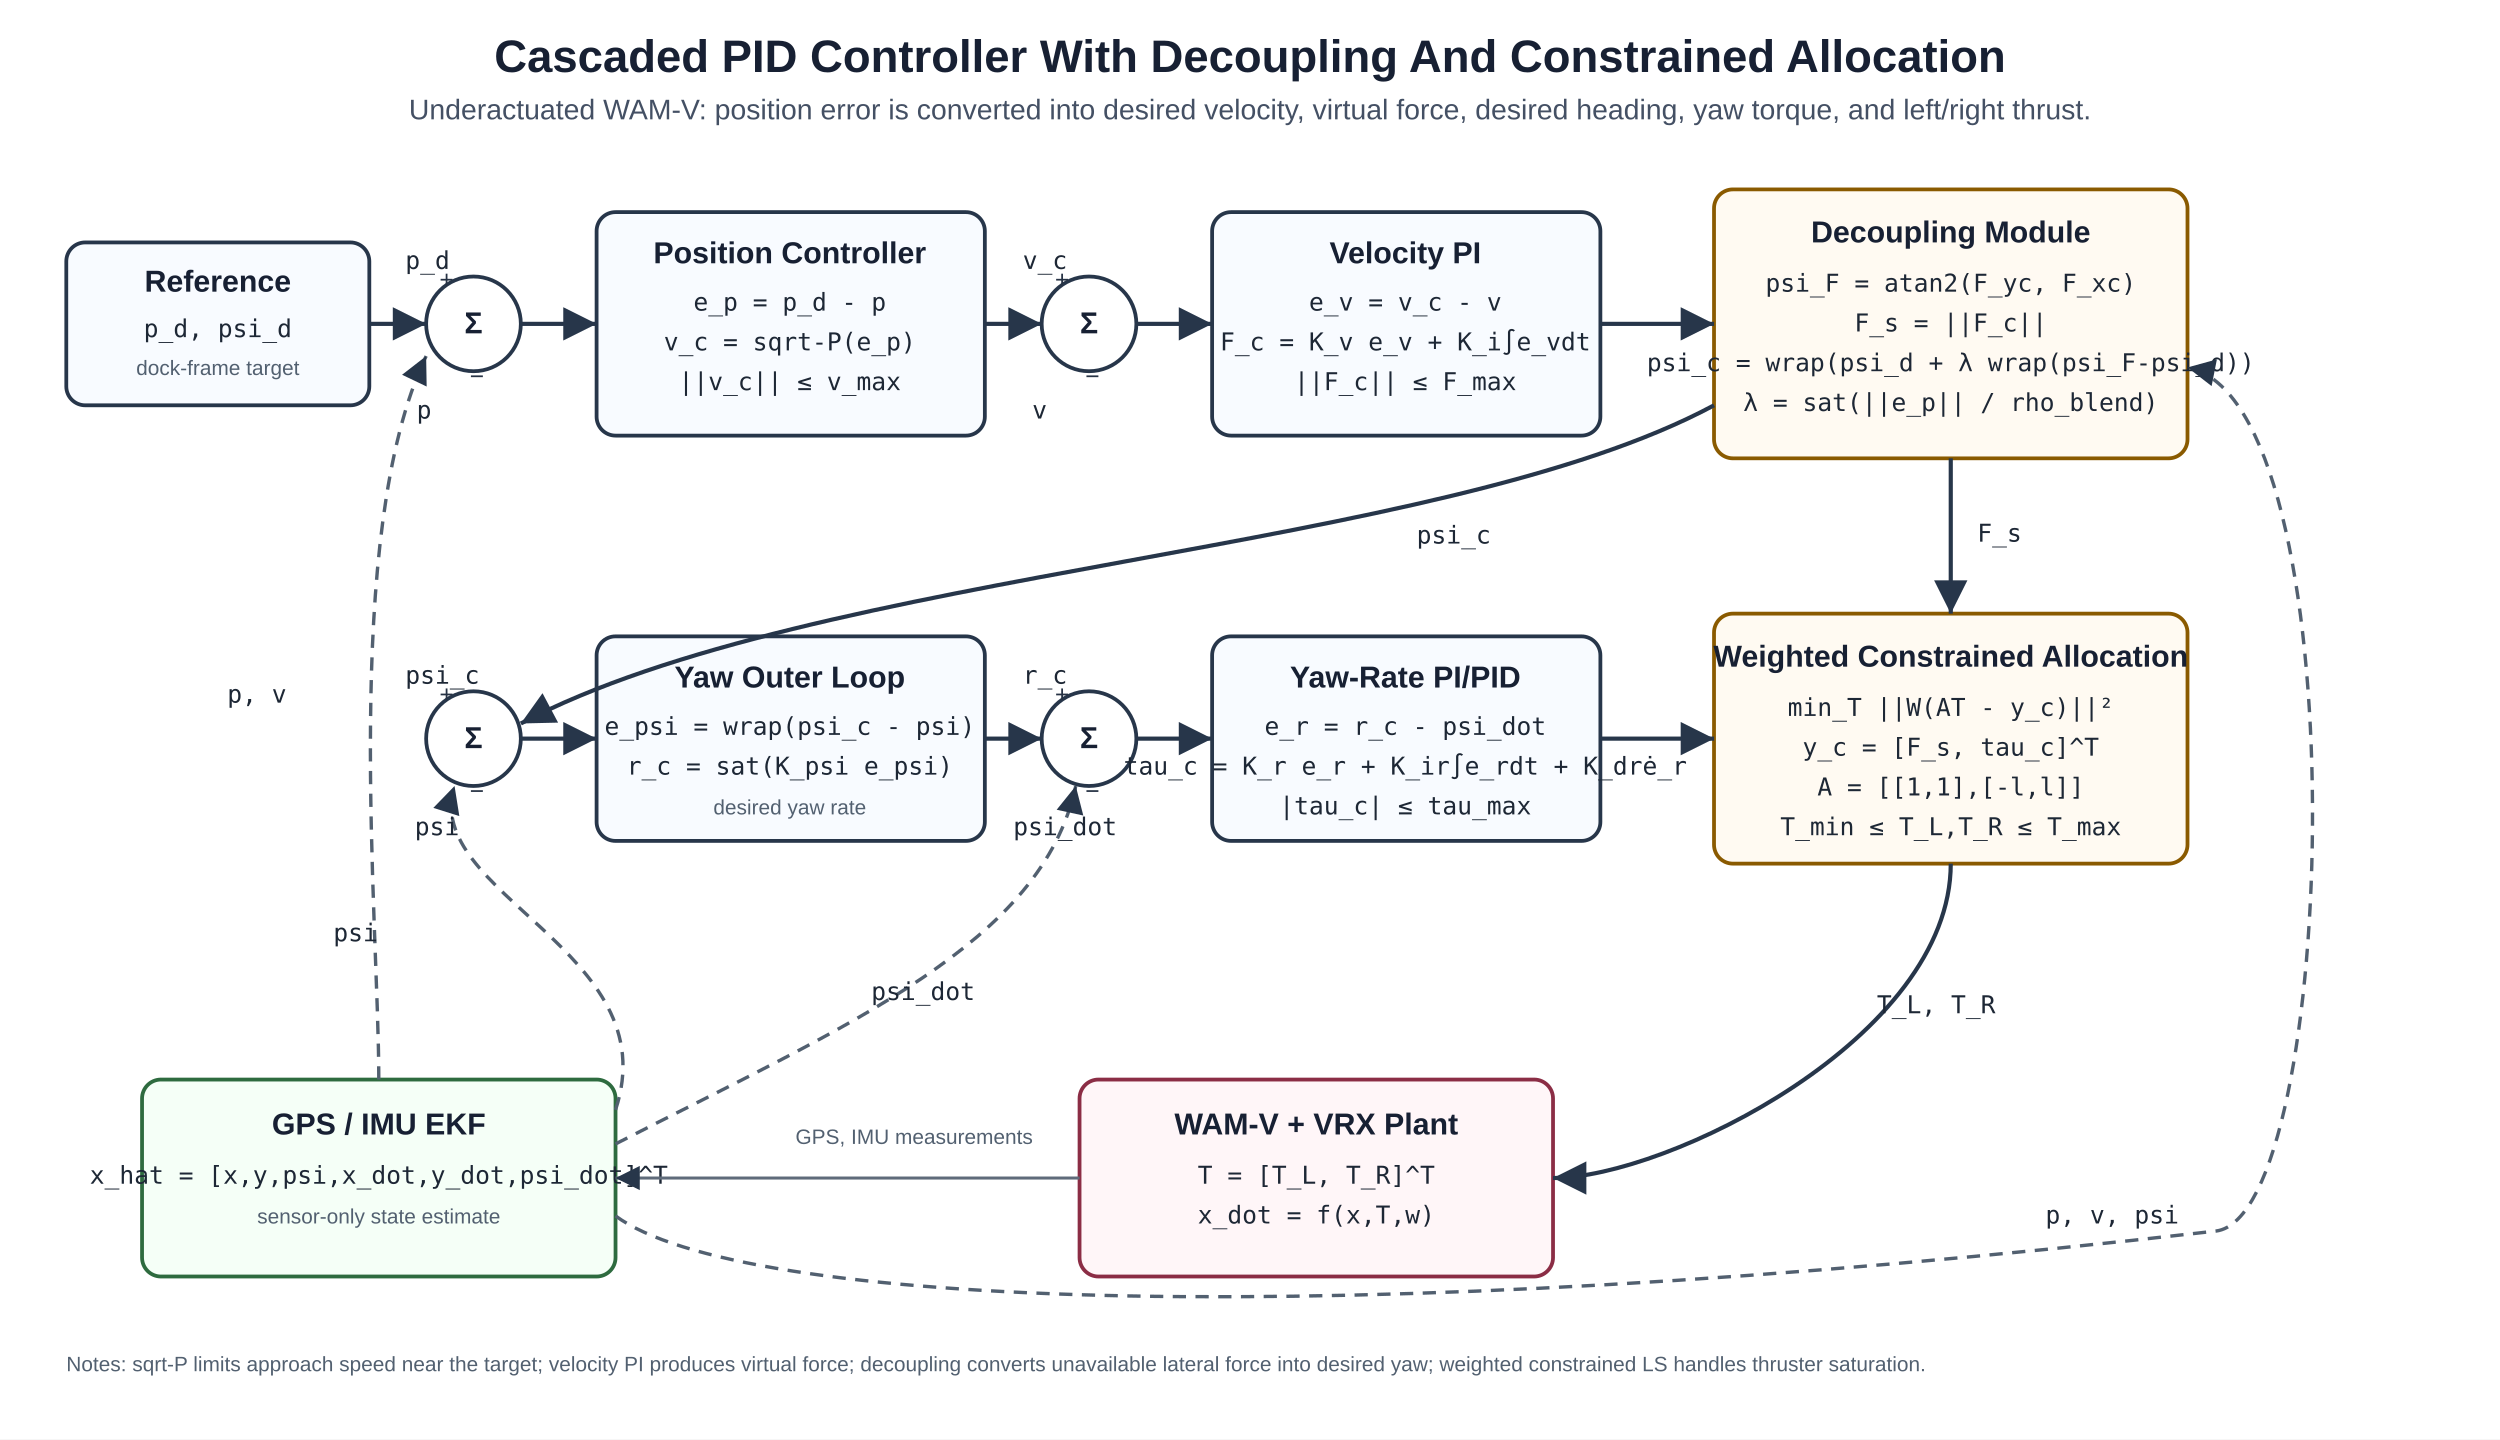
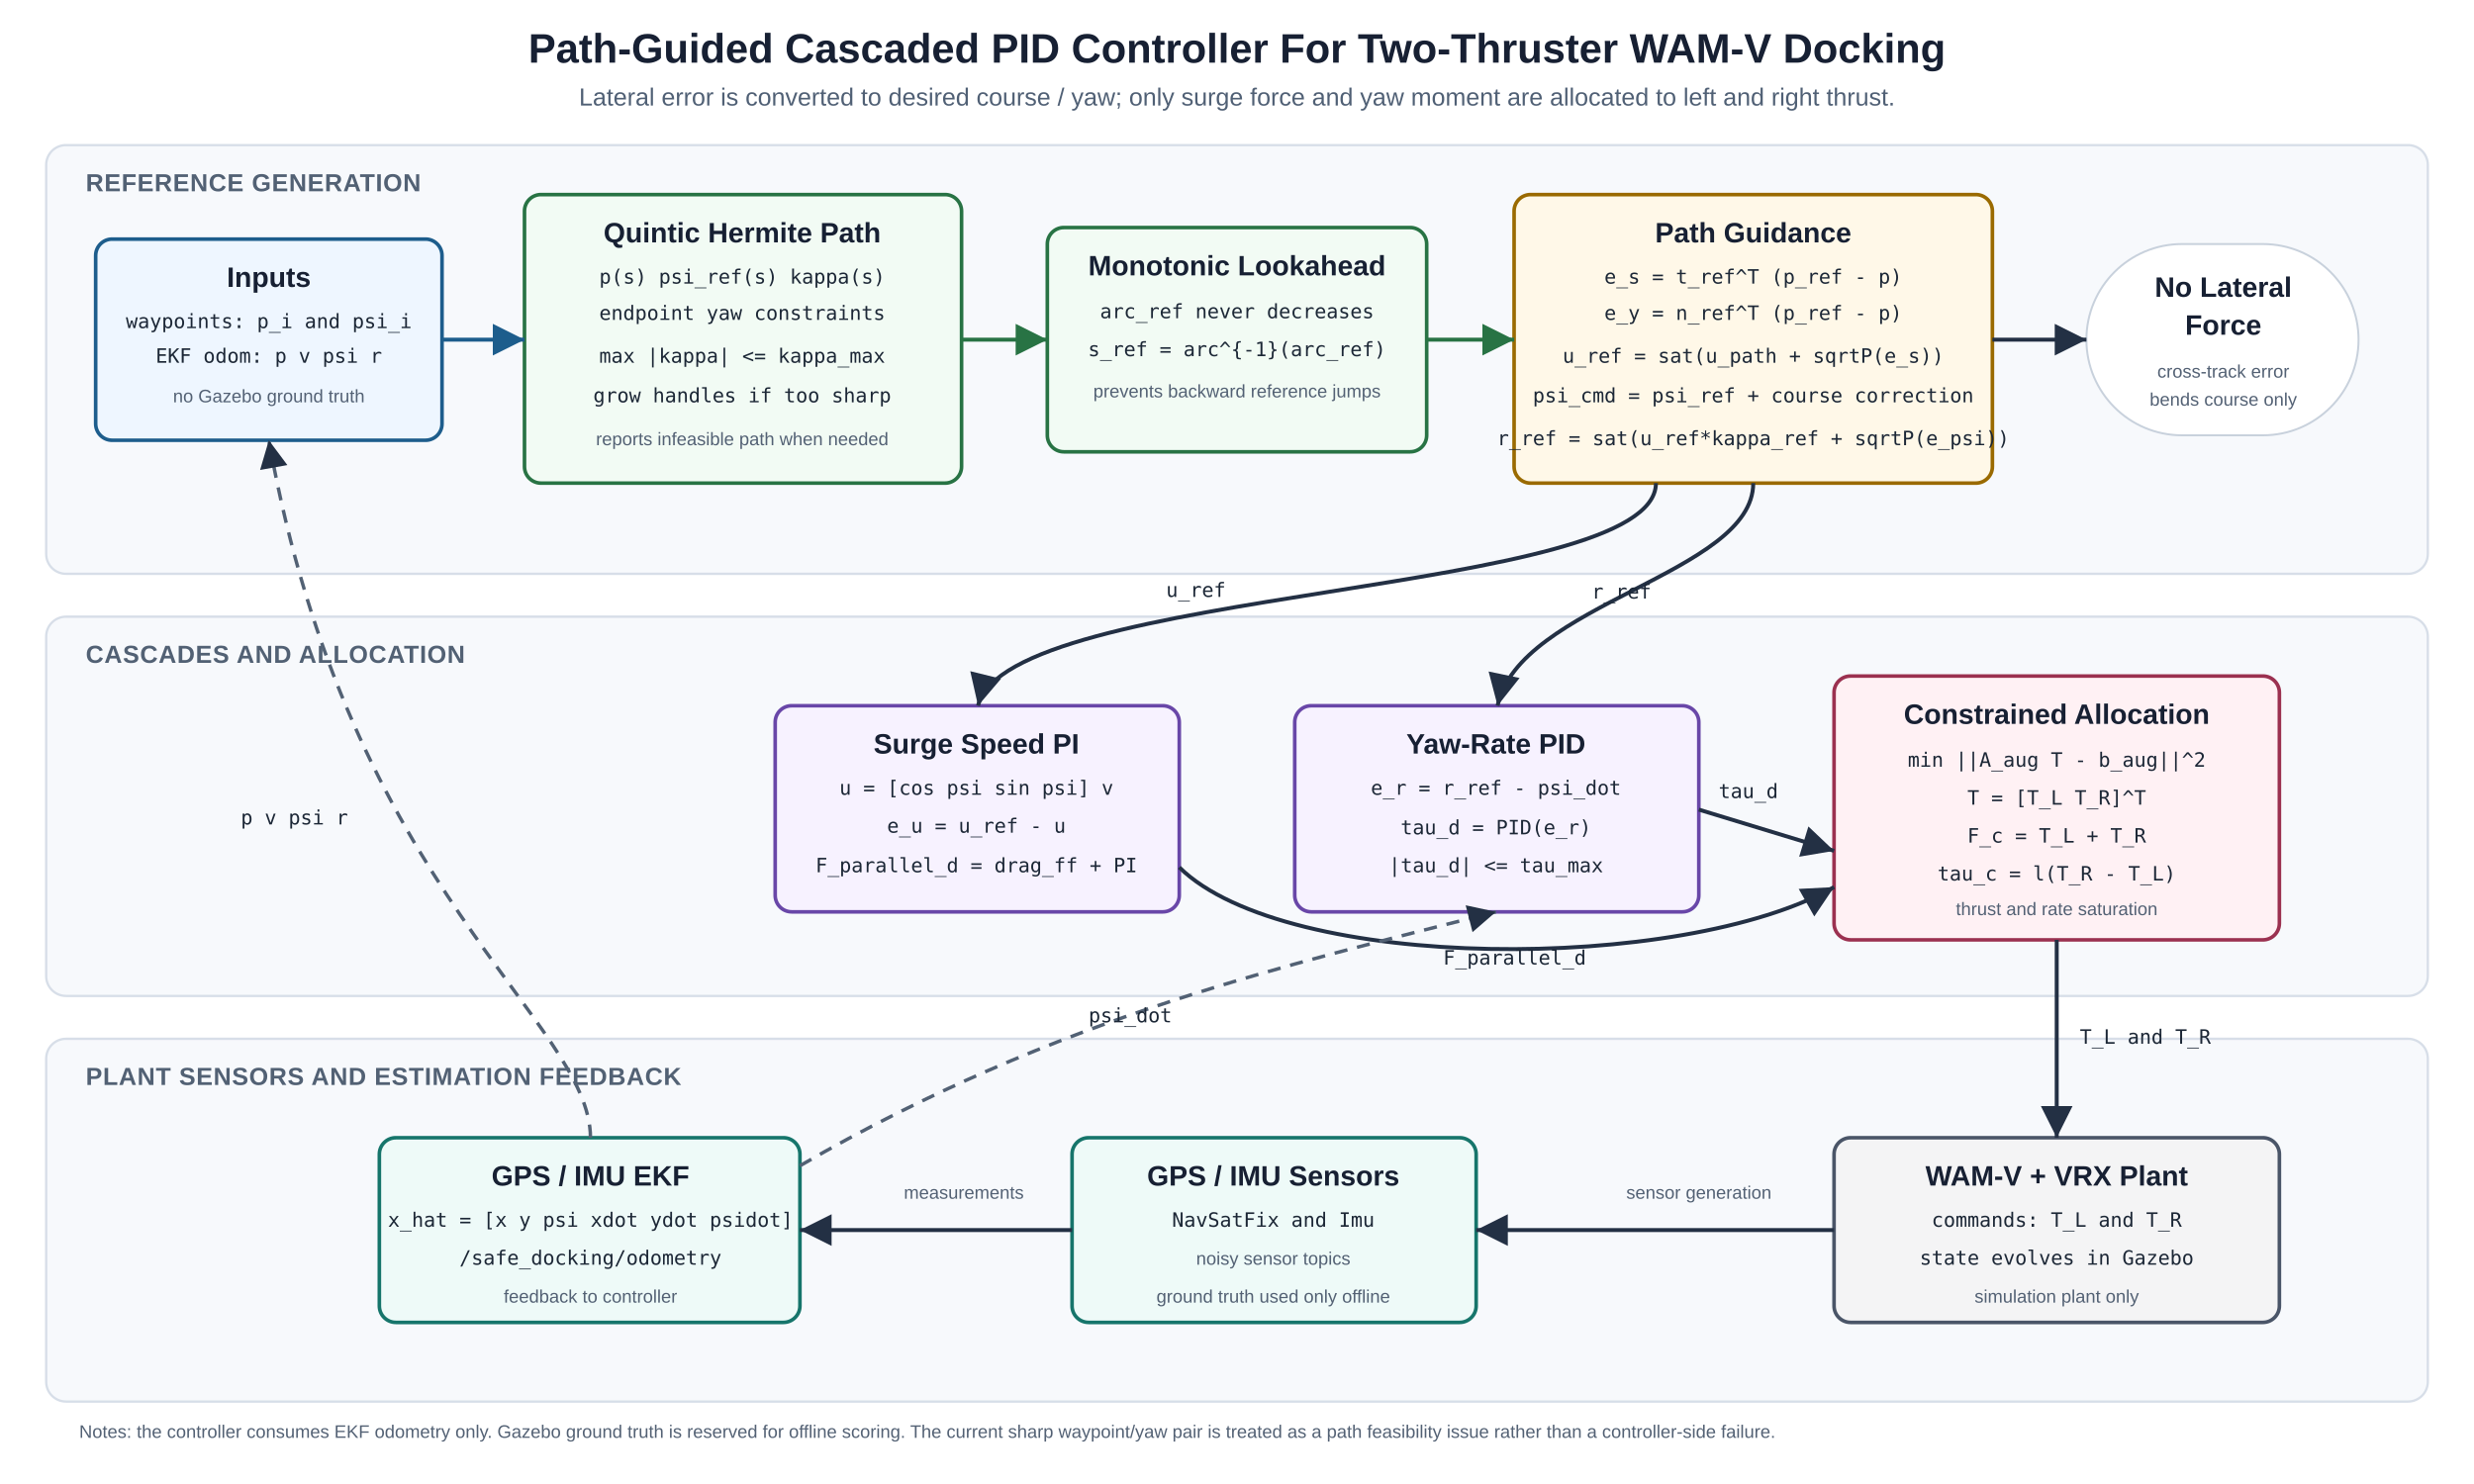
- <svg xmlns="http://www.w3.org/2000/svg" width="1320" height="760" viewBox="0 0 1320 760" role="img" aria-labelledby="title desc">
+ <svg xmlns="http://www.w3.org/2000/svg" width="1500" height="900" viewBox="0 0 1500 900" role="img" aria-labelledby="title desc">
  <defs>
    <marker id="arrow" markerWidth="12" markerHeight="12" refX="10" refY="6" orient="auto" markerUnits="strokeWidth">
-       <path d="M2,2 L10,6 L2,10 Z" fill="#27364a" />
+       <path d="M2,2 L10,6 L2,10 Z" fill="#233044" />
+     </marker>
+     <marker id="arrow-blue" markerWidth="12" markerHeight="12" refX="10" refY="6" orient="auto" markerUnits="strokeWidth">
+       <path d="M2,2 L10,6 L2,10 Z" fill="#1d5d8c" />
+     </marker>
+     <marker id="arrow-green" markerWidth="12" markerHeight="12" refX="10" refY="6" orient="auto" markerUnits="strokeWidth">
+       <path d="M2,2 L10,6 L2,10 Z" fill="#287344" />
    </marker>
    <style>
-       .box { fill: #f8fbff; stroke: #27364a; stroke-width: 2; rx: 10; }
-       .box2 { fill: #fffaf2; stroke: #8a5a00; stroke-width: 2; rx: 10; }
-       .box3 { fill: #f5fff7; stroke: #2e6b3f; stroke-width: 2; rx: 10; }
-       .plant { fill: #fff6f8; stroke: #8b2d45; stroke-width: 2; rx: 10; }
-       .sum { fill: #ffffff; stroke: #27364a; stroke-width: 2; }
-       .arrow { stroke: #27364a; stroke-width: 2.2; fill: none; marker-end: url(#arrow); }
-       .thin { stroke: #5f6b7a; stroke-width: 1.6; fill: none; marker-end: url(#arrow); }
-       .feedback { stroke: #526070; stroke-width: 1.8; stroke-dasharray: 7 5; fill: none; marker-end: url(#arrow); }
-       .title { font-family: Arial, Helvetica, sans-serif; font-size: 24px; font-weight: 700; fill: #172033; }
-       .subtitle { font-family: Arial, Helvetica, sans-serif; font-size: 15px; fill: #445064; }
-       .label { font-family: Arial, Helvetica, sans-serif; font-size: 16px; font-weight: 700; fill: #172033; }
-       .small { font-family: Arial, Helvetica, sans-serif; font-size: 13px; fill: #263244; }
-       .math { font-family: "DejaVu Sans Mono", Consolas, monospace; font-size: 13px; fill: #1d2735; }
-       .tiny { font-family: Arial, Helvetica, sans-serif; font-size: 11px; fill: #526070; }
+       .bg { fill: #ffffff; }
+       .lane { fill: #f7f9fc; stroke: #d7dee8; stroke-width: 1.4; }
+       .input { fill: #eef6ff; stroke: #1d5d8c; stroke-width: 2.2; }
+       .path { fill: #f2fbf4; stroke: #287344; stroke-width: 2.2; }
+       .guidance { fill: #fff8e8; stroke: #9a6a00; stroke-width: 2.2; }
+       .loop { fill: #f7f2ff; stroke: #6947a8; stroke-width: 2.2; }
+       .alloc { fill: #fff1f4; stroke: #9b3150; stroke-width: 2.2; }
+       .plant { fill: #f4f4f5; stroke: #4a5568; stroke-width: 2.2; }
+       .sensor { fill: #eefaf8; stroke: #16756b; stroke-width: 2.2; }
+       .arrow { stroke: #233044; stroke-width: 2.4; fill: none; marker-end: url(#arrow); }
+       .arrowBlue { stroke: #1d5d8c; stroke-width: 2.4; fill: none; marker-end: url(#arrow-blue); }
+       .arrowGreen { stroke: #287344; stroke-width: 2.4; fill: none; marker-end: url(#arrow-green); }
+       .feedback { stroke: #526174; stroke-width: 2.1; stroke-dasharray: 8 6; fill: none; marker-end: url(#arrow); }
+       .title { font-family: Arial; font-size: 25px; font-weight: 700; fill: #172033; }
+       .subtitle { font-family: Arial; font-size: 15px; fill: #506075; }
+       .laneTitle { font-family: Arial; font-size: 15px; font-weight: 700; fill: #526174; letter-spacing: 0.4px; }
+       .label { font-family: Arial; font-size: 17px; font-weight: 700; fill: #172033; }
+       .small { font-family: Arial; font-size: 13px; fill: #263244; }
+       .tiny { font-family: Arial; font-size: 11px; fill: #536174; }
+       .math { font-family: monospace; font-size: 12px; fill: #1c2736; }
+       .pill { fill: #ffffff; stroke: #c8d1dc; stroke-width: 1.2; }
    </style>
  </defs>
-   <rect x="0" y="0" width="1320" height="760" fill="#ffffff" />
-   <text x="660" y="38" text-anchor="middle" class="title">Cascaded PID Controller With Decoupling And Constrained Allocation</text>
-   <text x="660" y="63" text-anchor="middle" class="subtitle">Underactuated WAM-V: position error is converted into desired velocity, virtual force, desired heading, yaw torque, and left/right thrust.</text>
-   <rect class="box" x="35" y="128" width="160" height="86" />
-   <text x="115" y="154" text-anchor="middle" class="label">Reference</text>
-   <text x="115" y="178" text-anchor="middle" class="math">p_d, psi_d</text>
-   <text x="115" y="198" text-anchor="middle" class="tiny">dock-frame target</text>
-   <circle class="sum" cx="250" cy="171" r="25" />
-   <text x="250" y="176" text-anchor="middle" class="label">Σ</text>
-   <text x="232" y="152" class="small">+</text>
-   <text x="248" y="203" class="small">−</text>
-   <rect class="box" x="315" y="112" width="205" height="118" />
-   <text x="417" y="139" text-anchor="middle" class="label">Position Controller</text>
-   <text x="417" y="164" text-anchor="middle" class="math">e_p = p_d - p</text>
-   <text x="417" y="185" text-anchor="middle" class="math">v_c = sqrt-P(e_p)</text>
-   <text x="417" y="206" text-anchor="middle" class="math">||v_c|| ≤ v_max</text>
-   <circle class="sum" cx="575" cy="171" r="25" />
-   <text x="575" y="176" text-anchor="middle" class="label">Σ</text>
-   <text x="557" y="152" class="small">+</text>
-   <text x="573" y="203" class="small">−</text>
-   <rect class="box" x="640" y="112" width="205" height="118" />
-   <text x="742" y="139" text-anchor="middle" class="label">Velocity PI</text>
-   <text x="742" y="164" text-anchor="middle" class="math">e_v = v_c - v</text>
-   <text x="742" y="185" text-anchor="middle" class="math">F_c = K_v e_v + K_i∫e_vdt</text>
-   <text x="742" y="206" text-anchor="middle" class="math">||F_c|| ≤ F_max</text>
-   <rect class="box2" x="905" y="100" width="250" height="142" />
-   <text x="1030" y="128" text-anchor="middle" class="label">Decoupling Module</text>
-   <text x="1030" y="154" text-anchor="middle" class="math">psi_F = atan2(F_yc, F_xc)</text>
-   <text x="1030" y="175" text-anchor="middle" class="math">F_s = ||F_c||</text>
-   <text x="1030" y="196" text-anchor="middle" class="math">psi_c = wrap(psi_d + λ wrap(psi_F-psi_d))</text>
-   <text x="1030" y="217" text-anchor="middle" class="math">λ = sat(||e_p|| / rho_blend)</text>
-   <circle class="sum" cx="250" cy="390" r="25" />
-   <text x="250" y="395" text-anchor="middle" class="label">Σ</text>
-   <text x="232" y="371" class="small">+</text>
-   <text x="248" y="422" class="small">−</text>
-   <rect class="box" x="315" y="336" width="205" height="108" />
-   <text x="417" y="363" text-anchor="middle" class="label">Yaw Outer Loop</text>
-   <text x="417" y="388" text-anchor="middle" class="math">e_psi = wrap(psi_c - psi)</text>
-   <text x="417" y="409" text-anchor="middle" class="math">r_c = sat(K_psi e_psi)</text>
-   <text x="417" y="430" text-anchor="middle" class="tiny">desired yaw rate</text>
-   <circle class="sum" cx="575" cy="390" r="25" />
-   <text x="575" y="395" text-anchor="middle" class="label">Σ</text>
-   <text x="557" y="371" class="small">+</text>
-   <text x="573" y="422" class="small">−</text>
-   <rect class="box" x="640" y="336" width="205" height="108" />
-   <text x="742" y="363" text-anchor="middle" class="label">Yaw-Rate PI/PID</text>
-   <text x="742" y="388" text-anchor="middle" class="math">e_r = r_c - psi_dot</text>
-   <text x="742" y="409" text-anchor="middle" class="math">tau_c = K_r e_r + K_ir∫e_rdt + K_drė_r</text>
-   <text x="742" y="430" text-anchor="middle" class="math">|tau_c| ≤ tau_max</text>
-   <rect class="box2" x="905" y="324" width="250" height="132" />
-   <text x="1030" y="352" text-anchor="middle" class="label">Weighted Constrained Allocation</text>
-   <text x="1030" y="378" text-anchor="middle" class="math">min_T ||W(AT - y_c)||²</text>
-   <text x="1030" y="399" text-anchor="middle" class="math">y_c = [F_s, tau_c]^T</text>
-   <text x="1030" y="420" text-anchor="middle" class="math">A = [[1,1],[-l,l]]</text>
-   <text x="1030" y="441" text-anchor="middle" class="math">T_min ≤ T_L,T_R ≤ T_max</text>
-   <rect class="plant" x="570" y="570" width="250" height="104" />
-   <text x="695" y="599" text-anchor="middle" class="label">WAM-V + VRX Plant</text>
-   <text x="695" y="625" text-anchor="middle" class="math">T = [T_L, T_R]^T</text>
-   <text x="695" y="646" text-anchor="middle" class="math">x_dot = f(x,T,w)</text>
-   <rect class="box3" x="75" y="570" width="250" height="104" />
-   <text x="200" y="599" text-anchor="middle" class="label">GPS / IMU EKF</text>
-   <text x="200" y="625" text-anchor="middle" class="math">x_hat = [x,y,psi,x_dot,y_dot,psi_dot]^T</text>
-   <text x="200" y="646" text-anchor="middle" class="tiny">sensor-only state estimate</text>
-   <path class="arrow" d="M195,171 L225,171" />
-   <path class="arrow" d="M275,171 L315,171" />
-   <path class="arrow" d="M520,171 L550,171" />
-   <path class="arrow" d="M600,171 L640,171" />
-   <path class="arrow" d="M845,171 L905,171" />
-   <path class="arrow" d="M1030,242 L1030,324" />
-   <text x="1044" y="286" class="math">F_s</text>
-   <path class="arrow" d="M905,214 C760,292 430,300 275,382" />
-   <text x="748" y="287" class="math">psi_c</text>
-   <path class="arrow" d="M275,390 L315,390" />
-   <path class="arrow" d="M520,390 L550,390" />
-   <path class="arrow" d="M600,390 L640,390" />
-   <path class="arrow" d="M845,390 L905,390" />
-   <path class="arrow" d="M1030,456 C1030,548 880,622 820,622" />
-   <text x="991" y="535" class="math">T_L, T_R</text>
-   <path class="thin" d="M570,622 L325,622" />
-   <text x="420" y="604" class="tiny">GPS, IMU measurements</text>
-   <path class="feedback" d="M200,570 C200,485 180,282 225,188" />
-   <text x="120" y="371" class="math">p, v</text>
-   <path class="feedback" d="M325,604 C450,540 550,498 568,415" />
-   <text x="460" y="528" class="math">psi_dot</text>
-   <path class="feedback" d="M325,642 C390,690 700,704 1170,650 C1235,642 1246,212 1155,194" />
-   <text x="1080" y="646" class="math">p, v, psi</text>
-   <path class="feedback" d="M325,586 C353,502 222,472 240,415" />
-   <text x="176" y="497" class="math">psi</text>
-   <text x="214" y="142" class="math">p_d</text>
-   <text x="220" y="221" class="math">p</text>
-   <text x="540" y="142" class="math">v_c</text>
-   <text x="545" y="221" class="math">v</text>
-   <text x="214" y="361" class="math">psi_c</text>
-   <text x="219" y="441" class="math">psi</text>
-   <text x="540" y="361" class="math">r_c</text>
-   <text x="535" y="441" class="math">psi_dot</text>
-   <text x="35" y="724" class="tiny">Notes: sqrt-P limits approach speed near the target; velocity PI produces virtual force; decoupling converts unavailable lateral force into desired yaw; weighted constrained LS handles thruster saturation.</text>
+   <rect class="bg" x="0" y="0" width="1500" height="900" />
+   <text x="750" y="38" text-anchor="middle" class="title">Path-Guided Cascaded PID Controller For Two-Thruster WAM-V Docking</text>
+   <text x="750" y="64" text-anchor="middle" class="subtitle">Lateral error is converted to desired course / yaw; only surge force and yaw moment are allocated to left and right thrust.</text>
+   <rect class="lane" x="28" y="88" width="1444" height="260" rx="12" />
+   <text x="52" y="116" class="laneTitle">REFERENCE GENERATION</text>
+   <rect class="lane" x="28" y="374" width="1444" height="230" rx="12" />
+   <text x="52" y="402" class="laneTitle">CASCADES AND ALLOCATION</text>
+   <rect class="lane" x="28" y="630" width="1444" height="220" rx="12" />
+   <text x="52" y="658" class="laneTitle">PLANT SENSORS AND ESTIMATION FEEDBACK</text>
+   <rect class="input" x="58" y="145" width="210" height="122" rx="10" />
+   <text x="163" y="174" text-anchor="middle" class="label">Inputs</text>
+   <text x="163" y="199" text-anchor="middle" class="math">waypoints: p_i and psi_i</text>
+   <text x="163" y="220" text-anchor="middle" class="math">EKF odom: p v psi r</text>
+   <text x="163" y="244" text-anchor="middle" class="tiny">no Gazebo ground truth</text>
+   <rect class="path" x="318" y="118" width="265" height="175" rx="10" />
+   <text x="450" y="147" text-anchor="middle" class="label">Quintic Hermite Path</text>
+   <text x="450" y="172" text-anchor="middle" class="math">p(s) psi_ref(s) kappa(s)</text>
+   <text x="450" y="194" text-anchor="middle" class="math">endpoint yaw constraints</text>
+   <text x="450" y="220" text-anchor="middle" class="math">max |kappa| &lt;= kappa_max</text>
+   <text x="450" y="244" text-anchor="middle" class="math">grow handles if too sharp</text>
+   <text x="450" y="270" text-anchor="middle" class="tiny">reports infeasible path when needed</text>
+   <rect class="path" x="635" y="138" width="230" height="136" rx="10" />
+   <text x="750" y="167" text-anchor="middle" class="label">Monotonic Lookahead</text>
+   <text x="750" y="193" text-anchor="middle" class="math">arc_ref never decreases</text>
+   <text x="750" y="216" text-anchor="middle" class="math">s_ref = arc^{-1}(arc_ref)</text>
+   <text x="750" y="241" text-anchor="middle" class="tiny">prevents backward reference jumps</text>
+   <rect class="guidance" x="918" y="118" width="290" height="175" rx="10" />
+   <text x="1063" y="147" text-anchor="middle" class="label">Path Guidance</text>
+   <text x="1063" y="172" text-anchor="middle" class="math">e_s = t_ref^T (p_ref - p)</text>
+   <text x="1063" y="194" text-anchor="middle" class="math">e_y = n_ref^T (p_ref - p)</text>
+   <text x="1063" y="220" text-anchor="middle" class="math">u_ref = sat(u_path + sqrtP(e_s))</text>
+   <text x="1063" y="244" text-anchor="middle" class="math">psi_cmd = psi_ref + course correction</text>
+   <text x="1063" y="270" text-anchor="middle" class="math">r_ref = sat(u_ref*kappa_ref + sqrtP(e_psi))</text>
+   <rect class="pill" x="1265" y="148" width="165" height="116" rx="58" />
+   <text x="1348" y="180" text-anchor="middle" class="label">No Lateral</text>
+   <text x="1348" y="203" text-anchor="middle" class="label">Force</text>
+   <text x="1348" y="229" text-anchor="middle" class="tiny">cross-track error</text>
+   <text x="1348" y="246" text-anchor="middle" class="tiny">bends course only</text>
+   <rect class="loop" x="470" y="428" width="245" height="125" rx="10" />
+   <text x="592" y="457" text-anchor="middle" class="label">Surge Speed PI</text>
+   <text x="592" y="482" text-anchor="middle" class="math">u = [cos psi  sin psi] v</text>
+   <text x="592" y="505" text-anchor="middle" class="math">e_u = u_ref - u</text>
+   <text x="592" y="529" text-anchor="middle" class="math">F_parallel_d = drag_ff + PI</text>
+   <rect class="loop" x="785" y="428" width="245" height="125" rx="10" />
+   <text x="907" y="457" text-anchor="middle" class="label">Yaw-Rate PID</text>
+   <text x="907" y="482" text-anchor="middle" class="math">e_r = r_ref - psi_dot</text>
+   <text x="907" y="506" text-anchor="middle" class="math">tau_d = PID(e_r)</text>
+   <text x="907" y="529" text-anchor="middle" class="math">|tau_d| &lt;= tau_max</text>
+   <rect class="alloc" x="1112" y="410" width="270" height="160" rx="10" />
+   <text x="1247" y="439" text-anchor="middle" class="label">Constrained Allocation</text>
+   <text x="1247" y="465" text-anchor="middle" class="math">min ||A_aug T - b_aug||^2</text>
+   <text x="1247" y="488" text-anchor="middle" class="math">T = [T_L  T_R]^T</text>
+   <text x="1247" y="511" text-anchor="middle" class="math">F_c = T_L + T_R</text>
+   <text x="1247" y="534" text-anchor="middle" class="math">tau_c = l(T_R - T_L)</text>
+   <text x="1247" y="555" text-anchor="middle" class="tiny">thrust and rate saturation</text>
+   <rect class="plant" x="1112" y="690" width="270" height="112" rx="10" />
+   <text x="1247" y="719" text-anchor="middle" class="label">WAM-V + VRX Plant</text>
+   <text x="1247" y="744" text-anchor="middle" class="math">commands: T_L and T_R</text>
+   <text x="1247" y="767" text-anchor="middle" class="math">state evolves in Gazebo</text>
+   <text x="1247" y="790" text-anchor="middle" class="tiny">simulation plant only</text>
+   <rect class="sensor" x="650" y="690" width="245" height="112" rx="10" />
+   <text x="772" y="719" text-anchor="middle" class="label">GPS / IMU Sensors</text>
+   <text x="772" y="744" text-anchor="middle" class="math">NavSatFix and Imu</text>
+   <text x="772" y="767" text-anchor="middle" class="tiny">noisy sensor topics</text>
+   <text x="772" y="790" text-anchor="middle" class="tiny">ground truth used only offline</text>
+   <rect class="sensor" x="230" y="690" width="255" height="112" rx="10" />
+   <text x="358" y="719" text-anchor="middle" class="label">GPS / IMU EKF</text>
+   <text x="358" y="744" text-anchor="middle" class="math">x_hat = [x y psi xdot ydot psidot]</text>
+   <text x="358" y="767" text-anchor="middle" class="math">/safe_docking/odometry</text>
+   <text x="358" y="790" text-anchor="middle" class="tiny">feedback to controller</text>
+   <path class="arrowBlue" d="M268,206 L318,206" />
+   <path class="arrowGreen" d="M583,206 L635,206" />
+   <path class="arrowGreen" d="M865,206 L918,206" />
+   <path class="arrow" d="M1208,206 L1265,206" />
+   <path class="arrow" d="M1063,293 C1063,348 921,366 908,428" />
+   <text x="965" y="363" class="math">r_ref</text>
+   <path class="arrow" d="M1004,293 C1004,362 611,355 593,428" />
+   <text x="707" y="362" class="math">u_ref</text>
+   <path class="arrow" d="M715,526 C780,590 1020,590 1112,538" />
+   <text x="875" y="585" class="math">F_parallel_d</text>
+   <path class="arrow" d="M1030,491 L1112,516" />
+   <text x="1042" y="484" class="math">tau_d</text>
+   <path class="arrow" d="M1247,570 L1247,690" />
+   <text x="1261" y="633" class="math">T_L and T_R</text>
+   <path class="arrow" d="M1112,746 L895,746" />
+   <text x="986" y="727" class="tiny">sensor generation</text>
+   <path class="arrow" d="M650,746 L485,746" />
+   <text x="548" y="727" class="tiny">measurements</text>
+   <path class="feedback" d="M358,690 C358,620 212,540 163,267" />
+   <text x="146" y="500" class="math">p v psi r</text>
+   <path class="feedback" d="M485,707 C642,616 782,585 907,553" />
+   <text x="660" y="620" class="math">psi_dot</text>
+   <text x="48" y="872" class="tiny">Notes: the controller consumes EKF odometry only. Gazebo ground truth is reserved for offline scoring. The current sharp waypoint/yaw pair is treated as a path feasibility issue rather than a controller-side failure.</text>
</svg>
